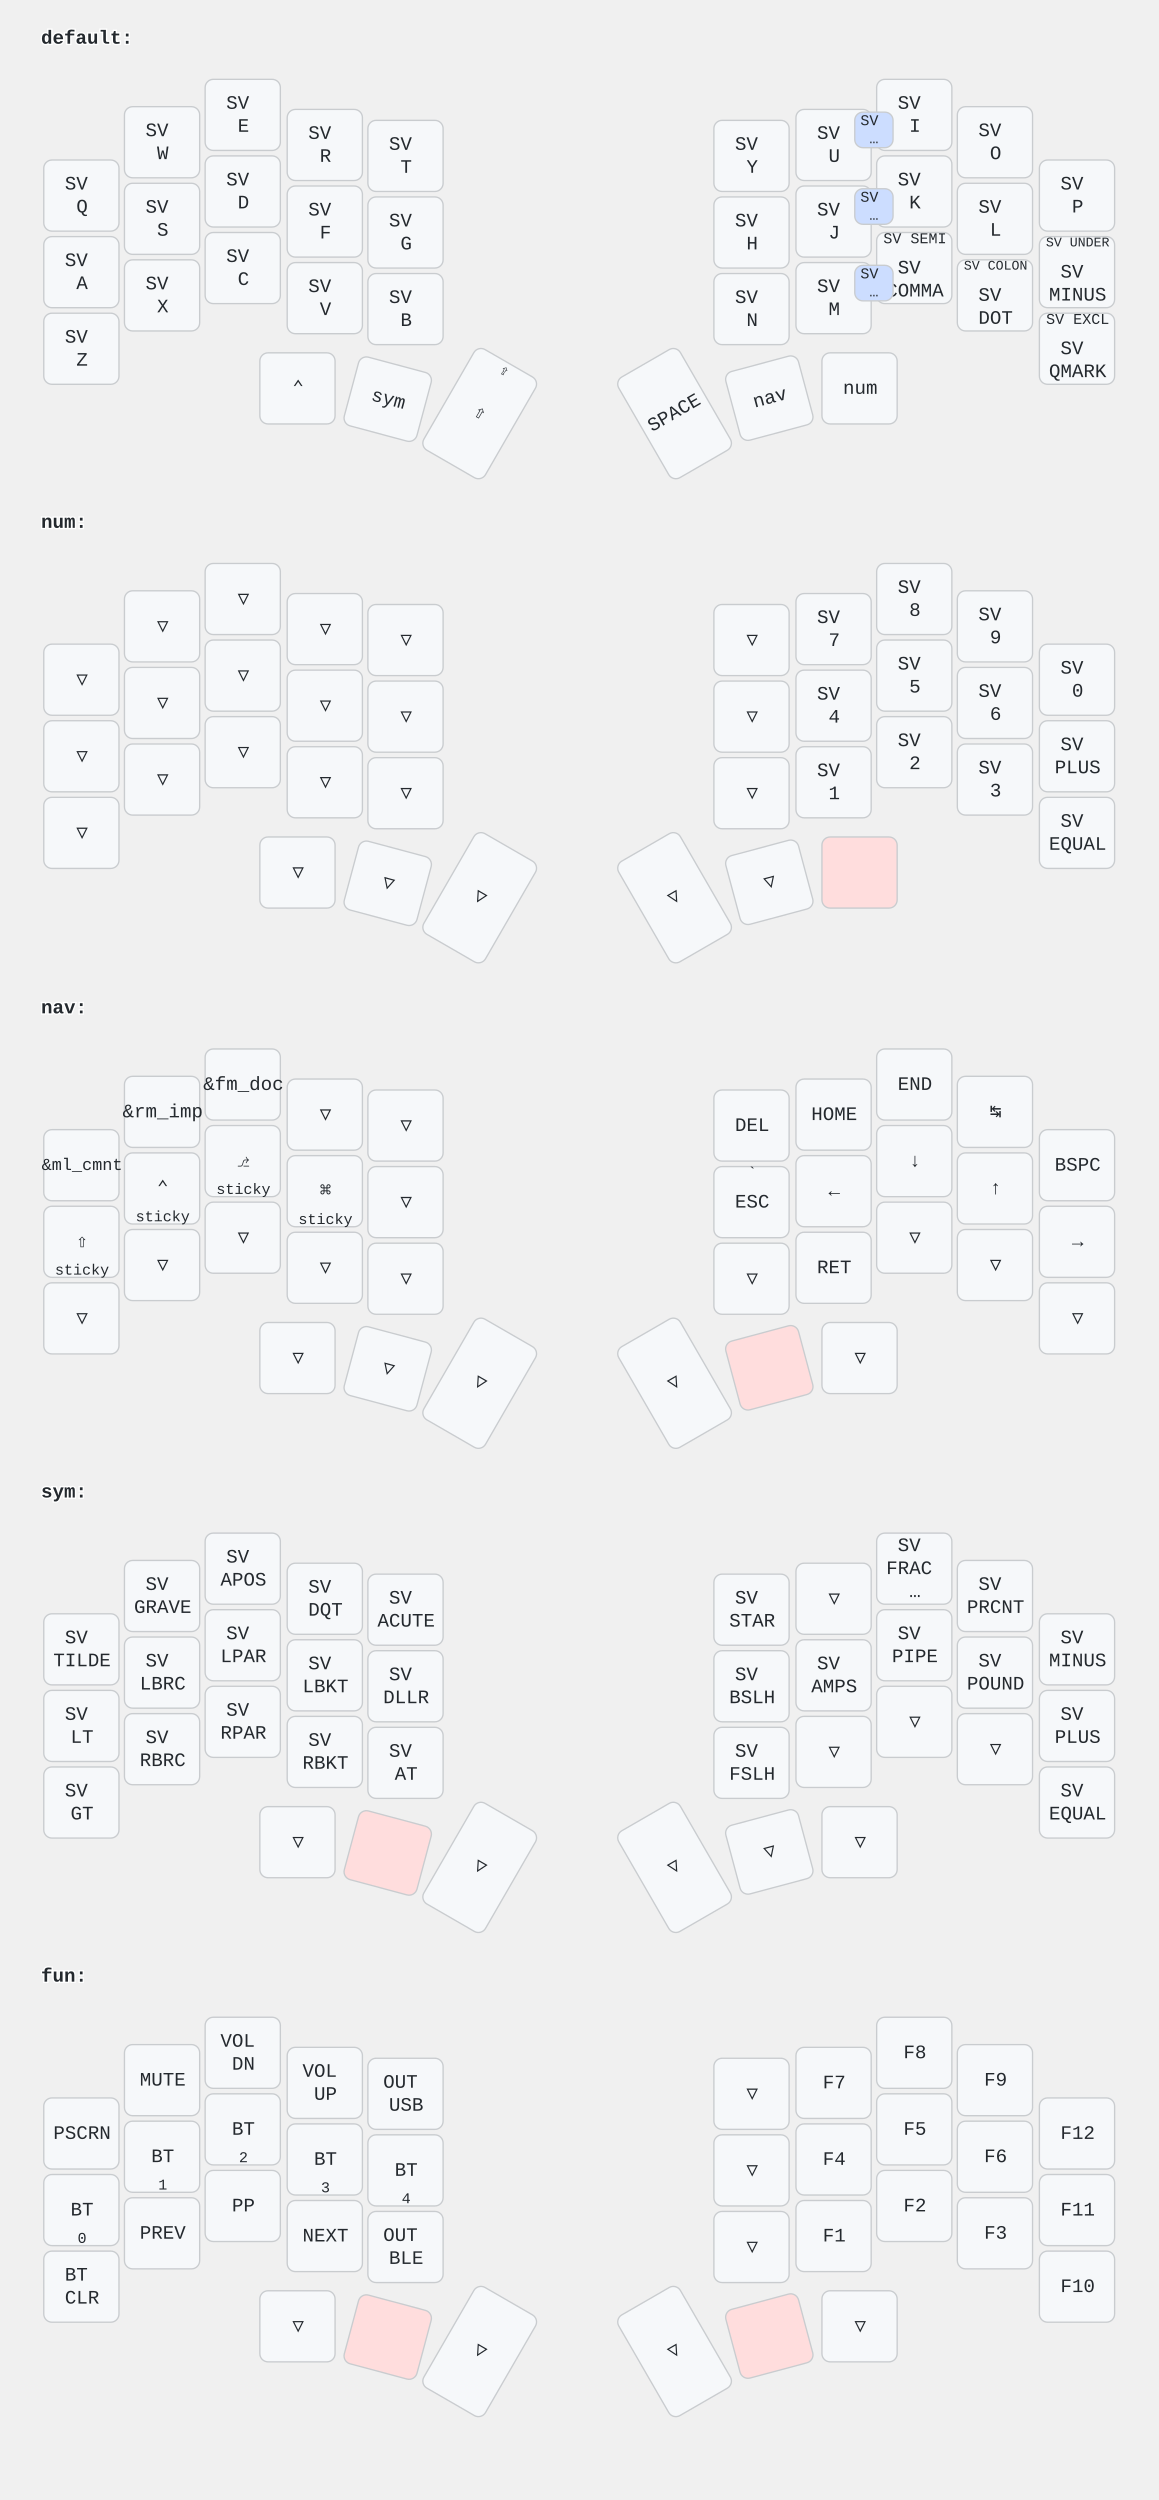
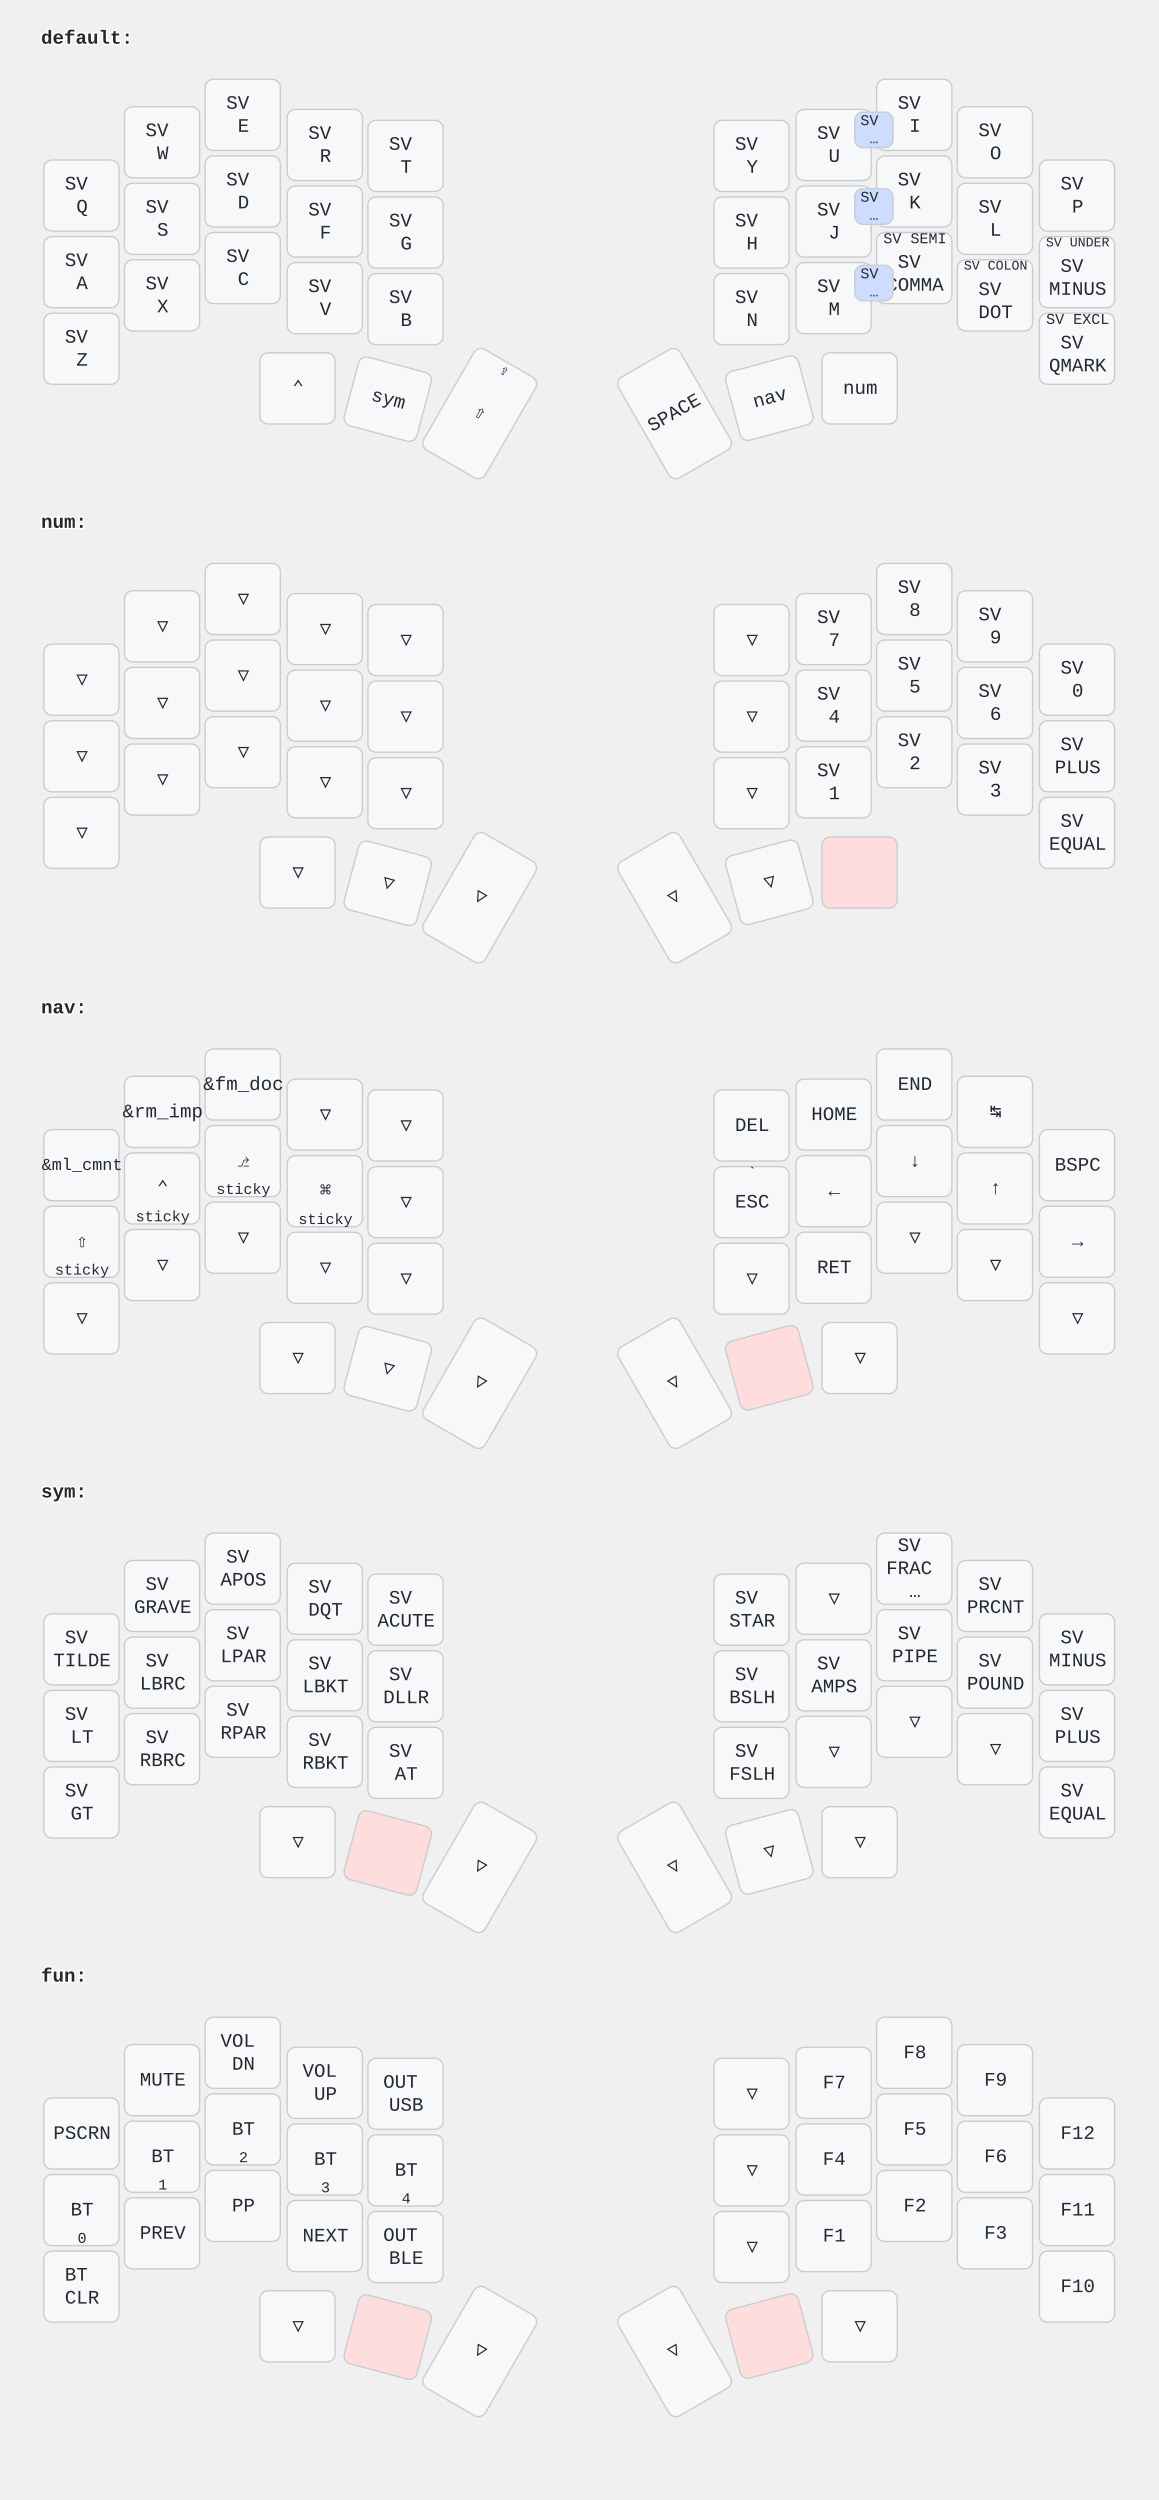
<svg xmlns="http://www.w3.org/2000/svg" width="847" height="1828" viewBox="0 0 847 1828" class="keymap">
  <style>/* font and background color specifications */
svg {
    font-family: SFMono-Regular,Consolas,Liberation Mono,Menlo,monospace;
    font-size: 14px;
    font-kerning: normal;
    text-rendering: optimizeLegibility;
    fill: #24292e;
}

/* default key styling */
rect {
    fill: #f6f8fa;
    stroke: #c9cccf;
    stroke-width: 1;
}

/* color accent for combo boxes */
rect.combo {
    fill: #cdf;
}

/* color accent for held keys */
rect.held, rect.combo.held {
    fill: #fdd;
}

/* color accent for ghost (optional) keys */
rect.ghost, rect.combo.ghost {
    fill: #ddd;
}

text {
    text-anchor: middle;
    dominant-baseline: middle;
}

/* styling for layer labels */
text.label {
    font-weight: bold;
    text-anchor: start;
    stroke: white;
    stroke-width: 2;
    paint-order: stroke;
}

/* styling for combo tap, and key hold/shifted label text */
text.combo, text.hold, text.shifted {
    font-size: 11px;
}

text.hold {
    text-anchor: middle;
    dominant-baseline: auto;
}

text.shifted {
    text-anchor: middle;
    dominant-baseline: hanging;
}

/* styling for hold/shifted label text in combo box */
text.combo.hold, text.combo.shifted {
    font-size: 8px;
}

/* styling for combo dendrons */
path {
    stroke-width: 1;
    stroke: gray;
    fill: none;
}
</style>
  <g transform="translate(30, 0)" class="layer-default">
    <text x="0" y="28" class="label" id="default">default:</text>
    <g transform="translate(0, 56)">
      <g transform="translate(30, 87)" class="key keypos-0">
        <rect rx="6" ry="6" x="-28" y="-26" width="55" height="52" class="key" />
        <text x="0" y="0" class="key tap">
          <tspan x="0" dy="-0.6em">SV</tspan>
          <tspan x="0" dy="1.2em">Q</tspan>
        </text>
      </g>
      <g transform="translate(89, 48)" class="key keypos-1">
        <rect rx="6" ry="6" x="-28" y="-26" width="55" height="52" class="key" />
        <text x="0" y="0" class="key tap">
          <tspan x="0" dy="-0.6em">SV</tspan>
          <tspan x="0" dy="1.2em">W</tspan>
        </text>
      </g>
      <g transform="translate(148, 28)" class="key keypos-2">
        <rect rx="6" ry="6" x="-28" y="-26" width="55" height="52" class="key" />
        <text x="0" y="0" class="key tap">
          <tspan x="0" dy="-0.6em">SV</tspan>
          <tspan x="0" dy="1.2em">E</tspan>
        </text>
      </g>
      <g transform="translate(208, 50)" class="key keypos-3">
        <rect rx="6" ry="6" x="-28" y="-26" width="55" height="52" class="key" />
        <text x="0" y="0" class="key tap">
          <tspan x="0" dy="-0.6em">SV</tspan>
          <tspan x="0" dy="1.2em">R</tspan>
        </text>
      </g>
      <g transform="translate(267, 58)" class="key keypos-4">
        <rect rx="6" ry="6" x="-28" y="-26" width="55" height="52" class="key" />
        <text x="0" y="0" class="key tap">
          <tspan x="0" dy="-0.6em">SV</tspan>
          <tspan x="0" dy="1.2em">T</tspan>
        </text>
      </g>
      <g transform="translate(520, 58)" class="key keypos-5">
        <rect rx="6" ry="6" x="-28" y="-26" width="55" height="52" class="key" />
        <text x="0" y="0" class="key tap">
          <tspan x="0" dy="-0.6em">SV</tspan>
          <tspan x="0" dy="1.2em">Y</tspan>
        </text>
      </g>
      <g transform="translate(580, 50)" class="key keypos-6">
        <rect rx="6" ry="6" x="-28" y="-26" width="55" height="52" class="key" />
        <text x="0" y="0" class="key tap">
          <tspan x="0" dy="-0.6em">SV</tspan>
          <tspan x="0" dy="1.2em">U</tspan>
        </text>
      </g>
      <g transform="translate(639, 28)" class="key keypos-7">
        <rect rx="6" ry="6" x="-28" y="-26" width="55" height="52" class="key" />
        <text x="0" y="0" class="key tap">
          <tspan x="0" dy="-0.6em">SV</tspan>
          <tspan x="0" dy="1.2em">I</tspan>
        </text>
      </g>
      <g transform="translate(698, 48)" class="key keypos-8">
        <rect rx="6" ry="6" x="-28" y="-26" width="55" height="52" class="key" />
        <text x="0" y="0" class="key tap">
          <tspan x="0" dy="-0.6em">SV</tspan>
          <tspan x="0" dy="1.2em">O</tspan>
        </text>
      </g>
      <g transform="translate(758, 87)" class="key keypos-9">
        <rect rx="6" ry="6" x="-28" y="-26" width="55" height="52" class="key" />
        <text x="0" y="0" class="key tap">
          <tspan x="0" dy="-0.6em">SV</tspan>
          <tspan x="0" dy="1.2em">P</tspan>
        </text>
      </g>
      <g transform="translate(30, 143)" class="key keypos-10">
        <rect rx="6" ry="6" x="-28" y="-26" width="55" height="52" class="key" />
        <text x="0" y="0" class="key tap">
          <tspan x="0" dy="-0.6em">SV</tspan>
          <tspan x="0" dy="1.2em">A</tspan>
        </text>
      </g>
      <g transform="translate(89, 104)" class="key keypos-11">
        <rect rx="6" ry="6" x="-28" y="-26" width="55" height="52" class="key" />
        <text x="0" y="0" class="key tap">
          <tspan x="0" dy="-0.6em">SV</tspan>
          <tspan x="0" dy="1.2em">S</tspan>
        </text>
      </g>
      <g transform="translate(148, 84)" class="key keypos-12">
        <rect rx="6" ry="6" x="-28" y="-26" width="55" height="52" class="key" />
        <text x="0" y="0" class="key tap">
          <tspan x="0" dy="-0.6em">SV</tspan>
          <tspan x="0" dy="1.2em">D</tspan>
        </text>
      </g>
      <g transform="translate(208, 106)" class="key keypos-13">
        <rect rx="6" ry="6" x="-28" y="-26" width="55" height="52" class="key" />
        <text x="0" y="0" class="key tap">
          <tspan x="0" dy="-0.6em">SV</tspan>
          <tspan x="0" dy="1.2em">F</tspan>
        </text>
      </g>
      <g transform="translate(267, 114)" class="key keypos-14">
        <rect rx="6" ry="6" x="-28" y="-26" width="55" height="52" class="key" />
        <text x="0" y="0" class="key tap">
          <tspan x="0" dy="-0.6em">SV</tspan>
          <tspan x="0" dy="1.2em">G</tspan>
        </text>
      </g>
      <g transform="translate(520, 114)" class="key keypos-15">
        <rect rx="6" ry="6" x="-28" y="-26" width="55" height="52" class="key" />
        <text x="0" y="0" class="key tap">
          <tspan x="0" dy="-0.6em">SV</tspan>
          <tspan x="0" dy="1.2em">H</tspan>
        </text>
      </g>
      <g transform="translate(580, 106)" class="key keypos-16">
        <rect rx="6" ry="6" x="-28" y="-26" width="55" height="52" class="key" />
        <text x="0" y="0" class="key tap">
          <tspan x="0" dy="-0.6em">SV</tspan>
          <tspan x="0" dy="1.2em">J</tspan>
        </text>
      </g>
      <g transform="translate(639, 84)" class="key keypos-17">
        <rect rx="6" ry="6" x="-28" y="-26" width="55" height="52" class="key" />
        <text x="0" y="0" class="key tap">
          <tspan x="0" dy="-0.6em">SV</tspan>
          <tspan x="0" dy="1.2em">K</tspan>
        </text>
      </g>
      <g transform="translate(698, 104)" class="key keypos-18">
        <rect rx="6" ry="6" x="-28" y="-26" width="55" height="52" class="key" />
        <text x="0" y="0" class="key tap">
          <tspan x="0" dy="-0.6em">SV</tspan>
          <tspan x="0" dy="1.2em">L</tspan>
        </text>
      </g>
      <g transform="translate(758, 143)" class="key keypos-19">
        <rect rx="6" ry="6" x="-28" y="-26" width="55" height="52" class="key" />
        <text x="0" y="0" class="key tap">
-           <tspan x="0" dy="-0.0em">SV</tspan>
+           <tspan x="0" dy="-0.3em">SV</tspan>
          <tspan x="0" dy="1.2em">MINUS</tspan>
        </text>
        <text x="0" y="-24" class="key shifted">
          <tspan style="font-size: 88%">SV UNDER</tspan>
        </text>
      </g>
      <g transform="translate(30, 199)" class="key keypos-20">
        <rect rx="6" ry="6" x="-28" y="-26" width="55" height="52" class="key" />
        <text x="0" y="0" class="key tap">
          <tspan x="0" dy="-0.6em">SV</tspan>
          <tspan x="0" dy="1.2em">Z</tspan>
        </text>
      </g>
      <g transform="translate(89, 160)" class="key keypos-21">
        <rect rx="6" ry="6" x="-28" y="-26" width="55" height="52" class="key" />
        <text x="0" y="0" class="key tap">
          <tspan x="0" dy="-0.6em">SV</tspan>
          <tspan x="0" dy="1.2em">X</tspan>
        </text>
      </g>
      <g transform="translate(148, 140)" class="key keypos-22">
        <rect rx="6" ry="6" x="-28" y="-26" width="55" height="52" class="key" />
        <text x="0" y="0" class="key tap">
          <tspan x="0" dy="-0.6em">SV</tspan>
          <tspan x="0" dy="1.2em">C</tspan>
        </text>
      </g>
      <g transform="translate(208, 162)" class="key keypos-23">
        <rect rx="6" ry="6" x="-28" y="-26" width="55" height="52" class="key" />
        <text x="0" y="0" class="key tap">
          <tspan x="0" dy="-0.6em">SV</tspan>
          <tspan x="0" dy="1.2em">V</tspan>
        </text>
      </g>
      <g transform="translate(267, 170)" class="key keypos-24">
        <rect rx="6" ry="6" x="-28" y="-26" width="55" height="52" class="key" />
        <text x="0" y="0" class="key tap">
          <tspan x="0" dy="-0.6em">SV</tspan>
          <tspan x="0" dy="1.2em">B</tspan>
        </text>
      </g>
      <g transform="translate(520, 170)" class="key keypos-25">
        <rect rx="6" ry="6" x="-28" y="-26" width="55" height="52" class="key" />
        <text x="0" y="0" class="key tap">
          <tspan x="0" dy="-0.6em">SV</tspan>
          <tspan x="0" dy="1.2em">N</tspan>
        </text>
      </g>
      <g transform="translate(580, 162)" class="key keypos-26">
        <rect rx="6" ry="6" x="-28" y="-26" width="55" height="52" class="key" />
        <text x="0" y="0" class="key tap">
          <tspan x="0" dy="-0.6em">SV</tspan>
          <tspan x="0" dy="1.2em">M</tspan>
        </text>
      </g>
      <g transform="translate(639, 140)" class="key keypos-27">
        <rect rx="6" ry="6" x="-28" y="-26" width="55" height="52" class="key" />
        <text x="0" y="0" class="key tap">
-           <tspan x="0" dy="-0.0em">SV</tspan>
+           <tspan x="0" dy="-0.3em">SV</tspan>
          <tspan x="0" dy="1.2em">COMMA</tspan>
        </text>
        <text x="0" y="-24" class="key shifted">SV SEMI</text>
      </g>
      <g transform="translate(698, 160)" class="key keypos-28">
        <rect rx="6" ry="6" x="-28" y="-26" width="55" height="52" class="key" />
        <text x="0" y="0" class="key tap">
-           <tspan x="0" dy="-0.0em">SV</tspan>
+           <tspan x="0" dy="-0.3em">SV</tspan>
          <tspan x="0" dy="1.2em">DOT</tspan>
        </text>
        <text x="0" y="-24" class="key shifted">
          <tspan style="font-size: 88%">SV COLON</tspan>
        </text>
      </g>
      <g transform="translate(758, 199)" class="key keypos-29">
        <rect rx="6" ry="6" x="-28" y="-26" width="55" height="52" class="key" />
        <text x="0" y="0" class="key tap">
-           <tspan x="0" dy="-0.0em">SV</tspan>
+           <tspan x="0" dy="-0.3em">SV</tspan>
          <tspan x="0" dy="1.2em">QMARK</tspan>
        </text>
        <text x="0" y="-24" class="key shifted">SV EXCL</text>
      </g>
      <g transform="translate(188, 228)" class="key keypos-30">
        <rect rx="6" ry="6" x="-28" y="-26" width="55" height="52" class="key" />
        <text x="0" y="0" class="key tap">⌃</text>
      </g>
      <g transform="translate(254, 236) rotate(15.0)" class="key keypos-31">
        <rect rx="6" ry="6" x="-28" y="-26" width="55" height="52" class="key" />
        <a href="#sym">
          <text x="0" y="0" class="key tap layer-activator">sym</text>
        </a>
      </g>
      <g transform="translate(321, 246) rotate(30.0)" class="key keypos-32">
        <rect rx="6" ry="6" x="-26" y="-42" width="52" height="85" class="key" />
        <text x="0" y="0" class="key tap">⇧</text>
        <text x="0" y="-40" class="key shifted">⇪</text>
      </g>
      <g transform="translate(463, 246) rotate(-30.0)" class="key keypos-33">
        <rect rx="6" ry="6" x="-26" y="-42" width="52" height="85" class="key" />
        <text x="0" y="0" class="key tap">SPACE</text>
      </g>
      <g transform="translate(533, 235) rotate(-15.0)" class="key keypos-34">
        <rect rx="6" ry="6" x="-28" y="-26" width="55" height="52" class="key" />
        <a href="#nav">
          <text x="0" y="0" class="key tap layer-activator">nav</text>
        </a>
      </g>
      <g transform="translate(599, 228)" class="key keypos-35">
        <rect rx="6" ry="6" x="-28" y="-26" width="55" height="52" class="key" />
        <a href="#num">
          <text x="0" y="0" class="key tap layer-activator">num</text>
        </a>
      </g>
      <g class="combo combopos-0">
        <rect rx="6" ry="6" x="595" y="26" width="28" height="26" class="combo" />
        <text x="609" y="39" class="combo tap">
          <tspan x="609" dy="-0.6em">SV</tspan>
          <tspan x="609" dy="1.2em">…</tspan>
        </text>
      </g>
      <g class="combo combopos-1">
        <rect rx="6" ry="6" x="595" y="82" width="28" height="26" class="combo" />
        <text x="609" y="95" class="combo tap">
          <tspan x="609" dy="-0.6em">SV</tspan>
          <tspan x="609" dy="1.2em">…</tspan>
        </text>
      </g>
      <g class="combo combopos-2">
        <rect rx="6" ry="6" x="595" y="138" width="28" height="26" class="combo" />
        <text x="609" y="151" class="combo tap">
          <tspan x="609" dy="-0.6em">SV</tspan>
          <tspan x="609" dy="1.2em">…</tspan>
        </text>
      </g>
    </g>
  </g>
  <g transform="translate(30, 354)" class="layer-num">
    <text x="0" y="28" class="label" id="num">num:</text>
    <g transform="translate(0, 56)">
      <g transform="translate(30, 87)" class="key trans keypos-0">
        <rect rx="6" ry="6" x="-28" y="-26" width="55" height="52" class="key trans" />
        <text x="0" y="0" class="key trans tap">▽</text>
      </g>
      <g transform="translate(89, 48)" class="key trans keypos-1">
        <rect rx="6" ry="6" x="-28" y="-26" width="55" height="52" class="key trans" />
        <text x="0" y="0" class="key trans tap">▽</text>
      </g>
      <g transform="translate(148, 28)" class="key trans keypos-2">
        <rect rx="6" ry="6" x="-28" y="-26" width="55" height="52" class="key trans" />
        <text x="0" y="0" class="key trans tap">▽</text>
      </g>
      <g transform="translate(208, 50)" class="key trans keypos-3">
        <rect rx="6" ry="6" x="-28" y="-26" width="55" height="52" class="key trans" />
        <text x="0" y="0" class="key trans tap">▽</text>
      </g>
      <g transform="translate(267, 58)" class="key trans keypos-4">
        <rect rx="6" ry="6" x="-28" y="-26" width="55" height="52" class="key trans" />
        <text x="0" y="0" class="key trans tap">▽</text>
      </g>
      <g transform="translate(520, 58)" class="key trans keypos-5">
        <rect rx="6" ry="6" x="-28" y="-26" width="55" height="52" class="key trans" />
        <text x="0" y="0" class="key trans tap">▽</text>
      </g>
      <g transform="translate(580, 50)" class="key keypos-6">
        <rect rx="6" ry="6" x="-28" y="-26" width="55" height="52" class="key" />
        <text x="0" y="0" class="key tap">
          <tspan x="0" dy="-0.6em">SV</tspan>
          <tspan x="0" dy="1.2em">7</tspan>
        </text>
      </g>
      <g transform="translate(639, 28)" class="key keypos-7">
        <rect rx="6" ry="6" x="-28" y="-26" width="55" height="52" class="key" />
        <text x="0" y="0" class="key tap">
          <tspan x="0" dy="-0.6em">SV</tspan>
          <tspan x="0" dy="1.2em">8</tspan>
        </text>
      </g>
      <g transform="translate(698, 48)" class="key keypos-8">
        <rect rx="6" ry="6" x="-28" y="-26" width="55" height="52" class="key" />
        <text x="0" y="0" class="key tap">
          <tspan x="0" dy="-0.6em">SV</tspan>
          <tspan x="0" dy="1.2em">9</tspan>
        </text>
      </g>
      <g transform="translate(758, 87)" class="key keypos-9">
        <rect rx="6" ry="6" x="-28" y="-26" width="55" height="52" class="key" />
        <text x="0" y="0" class="key tap">
          <tspan x="0" dy="-0.6em">SV</tspan>
          <tspan x="0" dy="1.2em">0</tspan>
        </text>
      </g>
      <g transform="translate(30, 143)" class="key trans keypos-10">
        <rect rx="6" ry="6" x="-28" y="-26" width="55" height="52" class="key trans" />
        <text x="0" y="0" class="key trans tap">▽</text>
      </g>
      <g transform="translate(89, 104)" class="key trans keypos-11">
        <rect rx="6" ry="6" x="-28" y="-26" width="55" height="52" class="key trans" />
        <text x="0" y="0" class="key trans tap">▽</text>
      </g>
      <g transform="translate(148, 84)" class="key trans keypos-12">
        <rect rx="6" ry="6" x="-28" y="-26" width="55" height="52" class="key trans" />
        <text x="0" y="0" class="key trans tap">▽</text>
      </g>
      <g transform="translate(208, 106)" class="key trans keypos-13">
        <rect rx="6" ry="6" x="-28" y="-26" width="55" height="52" class="key trans" />
        <text x="0" y="0" class="key trans tap">▽</text>
      </g>
      <g transform="translate(267, 114)" class="key trans keypos-14">
        <rect rx="6" ry="6" x="-28" y="-26" width="55" height="52" class="key trans" />
        <text x="0" y="0" class="key trans tap">▽</text>
      </g>
      <g transform="translate(520, 114)" class="key trans keypos-15">
        <rect rx="6" ry="6" x="-28" y="-26" width="55" height="52" class="key trans" />
        <text x="0" y="0" class="key trans tap">▽</text>
      </g>
      <g transform="translate(580, 106)" class="key keypos-16">
        <rect rx="6" ry="6" x="-28" y="-26" width="55" height="52" class="key" />
        <text x="0" y="0" class="key tap">
          <tspan x="0" dy="-0.6em">SV</tspan>
          <tspan x="0" dy="1.2em">4</tspan>
        </text>
      </g>
      <g transform="translate(639, 84)" class="key keypos-17">
        <rect rx="6" ry="6" x="-28" y="-26" width="55" height="52" class="key" />
        <text x="0" y="0" class="key tap">
          <tspan x="0" dy="-0.6em">SV</tspan>
          <tspan x="0" dy="1.2em">5</tspan>
        </text>
      </g>
      <g transform="translate(698, 104)" class="key keypos-18">
        <rect rx="6" ry="6" x="-28" y="-26" width="55" height="52" class="key" />
        <text x="0" y="0" class="key tap">
          <tspan x="0" dy="-0.6em">SV</tspan>
          <tspan x="0" dy="1.2em">6</tspan>
        </text>
      </g>
      <g transform="translate(758, 143)" class="key keypos-19">
        <rect rx="6" ry="6" x="-28" y="-26" width="55" height="52" class="key" />
        <text x="0" y="0" class="key tap">
          <tspan x="0" dy="-0.6em">SV</tspan>
          <tspan x="0" dy="1.2em">PLUS</tspan>
        </text>
      </g>
      <g transform="translate(30, 199)" class="key trans keypos-20">
        <rect rx="6" ry="6" x="-28" y="-26" width="55" height="52" class="key trans" />
        <text x="0" y="0" class="key trans tap">▽</text>
      </g>
      <g transform="translate(89, 160)" class="key trans keypos-21">
        <rect rx="6" ry="6" x="-28" y="-26" width="55" height="52" class="key trans" />
        <text x="0" y="0" class="key trans tap">▽</text>
      </g>
      <g transform="translate(148, 140)" class="key trans keypos-22">
        <rect rx="6" ry="6" x="-28" y="-26" width="55" height="52" class="key trans" />
        <text x="0" y="0" class="key trans tap">▽</text>
      </g>
      <g transform="translate(208, 162)" class="key trans keypos-23">
        <rect rx="6" ry="6" x="-28" y="-26" width="55" height="52" class="key trans" />
        <text x="0" y="0" class="key trans tap">▽</text>
      </g>
      <g transform="translate(267, 170)" class="key trans keypos-24">
        <rect rx="6" ry="6" x="-28" y="-26" width="55" height="52" class="key trans" />
        <text x="0" y="0" class="key trans tap">▽</text>
      </g>
      <g transform="translate(520, 170)" class="key trans keypos-25">
        <rect rx="6" ry="6" x="-28" y="-26" width="55" height="52" class="key trans" />
        <text x="0" y="0" class="key trans tap">▽</text>
      </g>
      <g transform="translate(580, 162)" class="key keypos-26">
        <rect rx="6" ry="6" x="-28" y="-26" width="55" height="52" class="key" />
        <text x="0" y="0" class="key tap">
          <tspan x="0" dy="-0.6em">SV</tspan>
          <tspan x="0" dy="1.2em">1</tspan>
        </text>
      </g>
      <g transform="translate(639, 140)" class="key keypos-27">
        <rect rx="6" ry="6" x="-28" y="-26" width="55" height="52" class="key" />
        <text x="0" y="0" class="key tap">
          <tspan x="0" dy="-0.6em">SV</tspan>
          <tspan x="0" dy="1.2em">2</tspan>
        </text>
      </g>
      <g transform="translate(698, 160)" class="key keypos-28">
        <rect rx="6" ry="6" x="-28" y="-26" width="55" height="52" class="key" />
        <text x="0" y="0" class="key tap">
          <tspan x="0" dy="-0.6em">SV</tspan>
          <tspan x="0" dy="1.2em">3</tspan>
        </text>
      </g>
      <g transform="translate(758, 199)" class="key keypos-29">
        <rect rx="6" ry="6" x="-28" y="-26" width="55" height="52" class="key" />
        <text x="0" y="0" class="key tap">
          <tspan x="0" dy="-0.6em">SV</tspan>
          <tspan x="0" dy="1.2em">EQUAL</tspan>
        </text>
      </g>
      <g transform="translate(188, 228)" class="key trans keypos-30">
        <rect rx="6" ry="6" x="-28" y="-26" width="55" height="52" class="key trans" />
        <text x="0" y="0" class="key trans tap">▽</text>
      </g>
      <g transform="translate(254, 236) rotate(15.0)" class="key trans keypos-31">
        <rect rx="6" ry="6" x="-28" y="-26" width="55" height="52" class="key trans" />
        <text x="0" y="0" class="key trans tap">▽</text>
      </g>
      <g transform="translate(321, 246) rotate(30.0)" class="key trans keypos-32">
        <rect rx="6" ry="6" x="-26" y="-42" width="52" height="85" class="key trans" />
        <text x="0" y="0" class="key trans tap">▽</text>
      </g>
      <g transform="translate(463, 246) rotate(-30.0)" class="key trans keypos-33">
        <rect rx="6" ry="6" x="-26" y="-42" width="52" height="85" class="key trans" />
        <text x="0" y="0" class="key trans tap">▽</text>
      </g>
      <g transform="translate(533, 235) rotate(-15.0)" class="key trans keypos-34">
        <rect rx="6" ry="6" x="-28" y="-26" width="55" height="52" class="key trans" />
        <text x="0" y="0" class="key trans tap">▽</text>
      </g>
      <g transform="translate(599, 228)" class="key held keypos-35">
        <rect rx="6" ry="6" x="-28" y="-26" width="55" height="52" class="key held" />
      </g>
    </g>
  </g>
  <g transform="translate(30, 709)" class="layer-nav">
    <text x="0" y="28" class="label" id="nav">nav:</text>
    <g transform="translate(0, 56)">
      <g transform="translate(30, 87)" class="key keypos-0">
        <rect rx="6" ry="6" x="-28" y="-26" width="55" height="52" class="key" />
        <text x="0" y="0" class="key tap">
          <tspan style="font-size: 88%">&amp;ml_cmnt</tspan>
        </text>
      </g>
      <g transform="translate(89, 48)" class="key keypos-1">
        <rect rx="6" ry="6" x="-28" y="-26" width="55" height="52" class="key" />
        <text x="0" y="0" class="key tap">&amp;rm_imp</text>
      </g>
      <g transform="translate(148, 28)" class="key keypos-2">
        <rect rx="6" ry="6" x="-28" y="-26" width="55" height="52" class="key" />
        <text x="0" y="0" class="key tap">&amp;fm_doc</text>
      </g>
      <g transform="translate(208, 50)" class="key trans keypos-3">
        <rect rx="6" ry="6" x="-28" y="-26" width="55" height="52" class="key trans" />
        <text x="0" y="0" class="key trans tap">▽</text>
      </g>
      <g transform="translate(267, 58)" class="key trans keypos-4">
        <rect rx="6" ry="6" x="-28" y="-26" width="55" height="52" class="key trans" />
        <text x="0" y="0" class="key trans tap">▽</text>
      </g>
      <g transform="translate(520, 58)" class="key keypos-5">
        <rect rx="6" ry="6" x="-28" y="-26" width="55" height="52" class="key" />
        <text x="0" y="0" class="key tap">DEL</text>
      </g>
      <g transform="translate(580, 50)" class="key keypos-6">
        <rect rx="6" ry="6" x="-28" y="-26" width="55" height="52" class="key" />
        <text x="0" y="0" class="key tap">HOME</text>
      </g>
      <g transform="translate(639, 28)" class="key keypos-7">
        <rect rx="6" ry="6" x="-28" y="-26" width="55" height="52" class="key" />
        <text x="0" y="0" class="key tap">END</text>
      </g>
      <g transform="translate(698, 48)" class="key keypos-8">
        <rect rx="6" ry="6" x="-28" y="-26" width="55" height="52" class="key" />
        <text x="0" y="0" class="key tap">↹</text>
      </g>
      <g transform="translate(758, 87)" class="key keypos-9">
        <rect rx="6" ry="6" x="-28" y="-26" width="55" height="52" class="key" />
        <text x="0" y="0" class="key tap">BSPC</text>
      </g>
      <g transform="translate(30, 143)" class="key keypos-10">
        <rect rx="6" ry="6" x="-28" y="-26" width="55" height="52" class="key" />
        <text x="0" y="0" class="key tap">⇧</text>
        <text x="0" y="24" class="key hold">sticky</text>
      </g>
      <g transform="translate(89, 104)" class="key keypos-11">
        <rect rx="6" ry="6" x="-28" y="-26" width="55" height="52" class="key" />
        <text x="0" y="0" class="key tap">⌃</text>
        <text x="0" y="24" class="key hold">sticky</text>
      </g>
      <g transform="translate(148, 84)" class="key keypos-12">
        <rect rx="6" ry="6" x="-28" y="-26" width="55" height="52" class="key" />
        <text x="0" y="0" class="key tap">⎇</text>
        <text x="0" y="24" class="key hold">sticky</text>
      </g>
      <g transform="translate(208, 106)" class="key keypos-13">
        <rect rx="6" ry="6" x="-28" y="-26" width="55" height="52" class="key" />
        <text x="0" y="0" class="key tap">⌘</text>
        <text x="0" y="24" class="key hold">sticky</text>
      </g>
      <g transform="translate(267, 114)" class="key trans keypos-14">
        <rect rx="6" ry="6" x="-28" y="-26" width="55" height="52" class="key trans" />
        <text x="0" y="0" class="key trans tap">▽</text>
      </g>
      <g transform="translate(520, 114)" class="key keypos-15">
        <rect rx="6" ry="6" x="-28" y="-26" width="55" height="52" class="key" />
        <text x="0" y="0" class="key tap">ESC</text>
        <text x="0" y="-24" class="key shifted">`</text>
      </g>
      <g transform="translate(580, 106)" class="key keypos-16">
        <rect rx="6" ry="6" x="-28" y="-26" width="55" height="52" class="key" />
        <text x="0" y="0" class="key tap">←</text>
      </g>
      <g transform="translate(639, 84)" class="key keypos-17">
        <rect rx="6" ry="6" x="-28" y="-26" width="55" height="52" class="key" />
        <text x="0" y="0" class="key tap">↓</text>
      </g>
      <g transform="translate(698, 104)" class="key keypos-18">
        <rect rx="6" ry="6" x="-28" y="-26" width="55" height="52" class="key" />
        <text x="0" y="0" class="key tap">↑</text>
      </g>
      <g transform="translate(758, 143)" class="key keypos-19">
        <rect rx="6" ry="6" x="-28" y="-26" width="55" height="52" class="key" />
        <text x="0" y="0" class="key tap">→</text>
      </g>
      <g transform="translate(30, 199)" class="key trans keypos-20">
        <rect rx="6" ry="6" x="-28" y="-26" width="55" height="52" class="key trans" />
        <text x="0" y="0" class="key trans tap">▽</text>
      </g>
      <g transform="translate(89, 160)" class="key trans keypos-21">
        <rect rx="6" ry="6" x="-28" y="-26" width="55" height="52" class="key trans" />
        <text x="0" y="0" class="key trans tap">▽</text>
      </g>
      <g transform="translate(148, 140)" class="key trans keypos-22">
        <rect rx="6" ry="6" x="-28" y="-26" width="55" height="52" class="key trans" />
        <text x="0" y="0" class="key trans tap">▽</text>
      </g>
      <g transform="translate(208, 162)" class="key trans keypos-23">
        <rect rx="6" ry="6" x="-28" y="-26" width="55" height="52" class="key trans" />
        <text x="0" y="0" class="key trans tap">▽</text>
      </g>
      <g transform="translate(267, 170)" class="key trans keypos-24">
        <rect rx="6" ry="6" x="-28" y="-26" width="55" height="52" class="key trans" />
        <text x="0" y="0" class="key trans tap">▽</text>
      </g>
      <g transform="translate(520, 170)" class="key trans keypos-25">
        <rect rx="6" ry="6" x="-28" y="-26" width="55" height="52" class="key trans" />
        <text x="0" y="0" class="key trans tap">▽</text>
      </g>
      <g transform="translate(580, 162)" class="key keypos-26">
        <rect rx="6" ry="6" x="-28" y="-26" width="55" height="52" class="key" />
        <text x="0" y="0" class="key tap">RET</text>
      </g>
      <g transform="translate(639, 140)" class="key trans keypos-27">
        <rect rx="6" ry="6" x="-28" y="-26" width="55" height="52" class="key trans" />
        <text x="0" y="0" class="key trans tap">▽</text>
      </g>
      <g transform="translate(698, 160)" class="key trans keypos-28">
        <rect rx="6" ry="6" x="-28" y="-26" width="55" height="52" class="key trans" />
        <text x="0" y="0" class="key trans tap">▽</text>
      </g>
      <g transform="translate(758, 199)" class="key trans keypos-29">
        <rect rx="6" ry="6" x="-28" y="-26" width="55" height="52" class="key trans" />
        <text x="0" y="0" class="key trans tap">▽</text>
      </g>
      <g transform="translate(188, 228)" class="key trans keypos-30">
        <rect rx="6" ry="6" x="-28" y="-26" width="55" height="52" class="key trans" />
        <text x="0" y="0" class="key trans tap">▽</text>
      </g>
      <g transform="translate(254, 236) rotate(15.0)" class="key trans keypos-31">
        <rect rx="6" ry="6" x="-28" y="-26" width="55" height="52" class="key trans" />
        <text x="0" y="0" class="key trans tap">▽</text>
      </g>
      <g transform="translate(321, 246) rotate(30.0)" class="key trans keypos-32">
        <rect rx="6" ry="6" x="-26" y="-42" width="52" height="85" class="key trans" />
        <text x="0" y="0" class="key trans tap">▽</text>
      </g>
      <g transform="translate(463, 246) rotate(-30.0)" class="key trans keypos-33">
        <rect rx="6" ry="6" x="-26" y="-42" width="52" height="85" class="key trans" />
        <text x="0" y="0" class="key trans tap">▽</text>
      </g>
      <g transform="translate(533, 235) rotate(-15.0)" class="key held keypos-34">
        <rect rx="6" ry="6" x="-28" y="-26" width="55" height="52" class="key held" />
      </g>
      <g transform="translate(599, 228)" class="key trans keypos-35">
        <rect rx="6" ry="6" x="-28" y="-26" width="55" height="52" class="key trans" />
        <text x="0" y="0" class="key trans tap">▽</text>
      </g>
    </g>
  </g>
  <g transform="translate(30, 1063)" class="layer-sym">
    <text x="0" y="28" class="label" id="sym">sym:</text>
    <g transform="translate(0, 56)">
      <g transform="translate(30, 87)" class="key keypos-0">
        <rect rx="6" ry="6" x="-28" y="-26" width="55" height="52" class="key" />
        <text x="0" y="0" class="key tap">
          <tspan x="0" dy="-0.6em">SV</tspan>
          <tspan x="0" dy="1.2em">TILDE</tspan>
        </text>
      </g>
      <g transform="translate(89, 48)" class="key keypos-1">
        <rect rx="6" ry="6" x="-28" y="-26" width="55" height="52" class="key" />
        <text x="0" y="0" class="key tap">
          <tspan x="0" dy="-0.6em">SV</tspan>
          <tspan x="0" dy="1.2em">GRAVE</tspan>
        </text>
      </g>
      <g transform="translate(148, 28)" class="key keypos-2">
        <rect rx="6" ry="6" x="-28" y="-26" width="55" height="52" class="key" />
        <text x="0" y="0" class="key tap">
          <tspan x="0" dy="-0.6em">SV</tspan>
          <tspan x="0" dy="1.2em">APOS</tspan>
        </text>
      </g>
      <g transform="translate(208, 50)" class="key keypos-3">
        <rect rx="6" ry="6" x="-28" y="-26" width="55" height="52" class="key" />
        <text x="0" y="0" class="key tap">
          <tspan x="0" dy="-0.6em">SV</tspan>
          <tspan x="0" dy="1.2em">DQT</tspan>
        </text>
      </g>
      <g transform="translate(267, 58)" class="key keypos-4">
        <rect rx="6" ry="6" x="-28" y="-26" width="55" height="52" class="key" />
        <text x="0" y="0" class="key tap">
          <tspan x="0" dy="-0.6em">SV</tspan>
          <tspan x="0" dy="1.2em">ACUTE</tspan>
        </text>
      </g>
      <g transform="translate(520, 58)" class="key keypos-5">
        <rect rx="6" ry="6" x="-28" y="-26" width="55" height="52" class="key" />
        <text x="0" y="0" class="key tap">
          <tspan x="0" dy="-0.6em">SV</tspan>
          <tspan x="0" dy="1.2em">STAR</tspan>
        </text>
      </g>
      <g transform="translate(580, 50)" class="key trans keypos-6">
        <rect rx="6" ry="6" x="-28" y="-26" width="55" height="52" class="key trans" />
        <text x="0" y="0" class="key trans tap">▽</text>
      </g>
      <g transform="translate(639, 28)" class="key keypos-7">
        <rect rx="6" ry="6" x="-28" y="-26" width="55" height="52" class="key" />
        <text x="0" y="0" class="key tap">
          <tspan x="0" dy="-1.2em">SV</tspan>
          <tspan x="0" dy="1.2em">FRAC</tspan>
          <tspan x="0" dy="1.2em">…</tspan>
        </text>
      </g>
      <g transform="translate(698, 48)" class="key keypos-8">
        <rect rx="6" ry="6" x="-28" y="-26" width="55" height="52" class="key" />
        <text x="0" y="0" class="key tap">
          <tspan x="0" dy="-0.6em">SV</tspan>
          <tspan x="0" dy="1.2em">PRCNT</tspan>
        </text>
      </g>
      <g transform="translate(758, 87)" class="key keypos-9">
        <rect rx="6" ry="6" x="-28" y="-26" width="55" height="52" class="key" />
        <text x="0" y="0" class="key tap">
          <tspan x="0" dy="-0.6em">SV</tspan>
          <tspan x="0" dy="1.2em">MINUS</tspan>
        </text>
      </g>
      <g transform="translate(30, 143)" class="key keypos-10">
        <rect rx="6" ry="6" x="-28" y="-26" width="55" height="52" class="key" />
        <text x="0" y="0" class="key tap">
          <tspan x="0" dy="-0.6em">SV</tspan>
          <tspan x="0" dy="1.2em">LT</tspan>
        </text>
      </g>
      <g transform="translate(89, 104)" class="key keypos-11">
        <rect rx="6" ry="6" x="-28" y="-26" width="55" height="52" class="key" />
        <text x="0" y="0" class="key tap">
          <tspan x="0" dy="-0.6em">SV</tspan>
          <tspan x="0" dy="1.2em">LBRC</tspan>
        </text>
      </g>
      <g transform="translate(148, 84)" class="key keypos-12">
        <rect rx="6" ry="6" x="-28" y="-26" width="55" height="52" class="key" />
        <text x="0" y="0" class="key tap">
          <tspan x="0" dy="-0.6em">SV</tspan>
          <tspan x="0" dy="1.2em">LPAR</tspan>
        </text>
      </g>
      <g transform="translate(208, 106)" class="key keypos-13">
        <rect rx="6" ry="6" x="-28" y="-26" width="55" height="52" class="key" />
        <text x="0" y="0" class="key tap">
          <tspan x="0" dy="-0.6em">SV</tspan>
          <tspan x="0" dy="1.2em">LBKT</tspan>
        </text>
      </g>
      <g transform="translate(267, 114)" class="key keypos-14">
        <rect rx="6" ry="6" x="-28" y="-26" width="55" height="52" class="key" />
        <text x="0" y="0" class="key tap">
          <tspan x="0" dy="-0.6em">SV</tspan>
          <tspan x="0" dy="1.2em">DLLR</tspan>
        </text>
      </g>
      <g transform="translate(520, 114)" class="key keypos-15">
        <rect rx="6" ry="6" x="-28" y="-26" width="55" height="52" class="key" />
        <text x="0" y="0" class="key tap">
          <tspan x="0" dy="-0.6em">SV</tspan>
          <tspan x="0" dy="1.2em">BSLH</tspan>
        </text>
      </g>
      <g transform="translate(580, 106)" class="key keypos-16">
        <rect rx="6" ry="6" x="-28" y="-26" width="55" height="52" class="key" />
        <text x="0" y="0" class="key tap">
          <tspan x="0" dy="-0.6em">SV</tspan>
          <tspan x="0" dy="1.2em">AMPS</tspan>
        </text>
      </g>
      <g transform="translate(639, 84)" class="key keypos-17">
        <rect rx="6" ry="6" x="-28" y="-26" width="55" height="52" class="key" />
        <text x="0" y="0" class="key tap">
          <tspan x="0" dy="-0.6em">SV</tspan>
          <tspan x="0" dy="1.2em">PIPE</tspan>
        </text>
      </g>
      <g transform="translate(698, 104)" class="key keypos-18">
        <rect rx="6" ry="6" x="-28" y="-26" width="55" height="52" class="key" />
        <text x="0" y="0" class="key tap">
          <tspan x="0" dy="-0.6em">SV</tspan>
          <tspan x="0" dy="1.2em">POUND</tspan>
        </text>
      </g>
      <g transform="translate(758, 143)" class="key keypos-19">
        <rect rx="6" ry="6" x="-28" y="-26" width="55" height="52" class="key" />
        <text x="0" y="0" class="key tap">
          <tspan x="0" dy="-0.6em">SV</tspan>
          <tspan x="0" dy="1.2em">PLUS</tspan>
        </text>
      </g>
      <g transform="translate(30, 199)" class="key keypos-20">
        <rect rx="6" ry="6" x="-28" y="-26" width="55" height="52" class="key" />
        <text x="0" y="0" class="key tap">
          <tspan x="0" dy="-0.6em">SV</tspan>
          <tspan x="0" dy="1.2em">GT</tspan>
        </text>
      </g>
      <g transform="translate(89, 160)" class="key keypos-21">
        <rect rx="6" ry="6" x="-28" y="-26" width="55" height="52" class="key" />
        <text x="0" y="0" class="key tap">
          <tspan x="0" dy="-0.6em">SV</tspan>
          <tspan x="0" dy="1.2em">RBRC</tspan>
        </text>
      </g>
      <g transform="translate(148, 140)" class="key keypos-22">
        <rect rx="6" ry="6" x="-28" y="-26" width="55" height="52" class="key" />
        <text x="0" y="0" class="key tap">
          <tspan x="0" dy="-0.6em">SV</tspan>
          <tspan x="0" dy="1.2em">RPAR</tspan>
        </text>
      </g>
      <g transform="translate(208, 162)" class="key keypos-23">
        <rect rx="6" ry="6" x="-28" y="-26" width="55" height="52" class="key" />
        <text x="0" y="0" class="key tap">
          <tspan x="0" dy="-0.6em">SV</tspan>
          <tspan x="0" dy="1.2em">RBKT</tspan>
        </text>
      </g>
      <g transform="translate(267, 170)" class="key keypos-24">
        <rect rx="6" ry="6" x="-28" y="-26" width="55" height="52" class="key" />
        <text x="0" y="0" class="key tap">
          <tspan x="0" dy="-0.6em">SV</tspan>
          <tspan x="0" dy="1.2em">AT</tspan>
        </text>
      </g>
      <g transform="translate(520, 170)" class="key keypos-25">
        <rect rx="6" ry="6" x="-28" y="-26" width="55" height="52" class="key" />
        <text x="0" y="0" class="key tap">
          <tspan x="0" dy="-0.6em">SV</tspan>
          <tspan x="0" dy="1.2em">FSLH</tspan>
        </text>
      </g>
      <g transform="translate(580, 162)" class="key trans keypos-26">
        <rect rx="6" ry="6" x="-28" y="-26" width="55" height="52" class="key trans" />
        <text x="0" y="0" class="key trans tap">▽</text>
      </g>
      <g transform="translate(639, 140)" class="key trans keypos-27">
        <rect rx="6" ry="6" x="-28" y="-26" width="55" height="52" class="key trans" />
        <text x="0" y="0" class="key trans tap">▽</text>
      </g>
      <g transform="translate(698, 160)" class="key trans keypos-28">
        <rect rx="6" ry="6" x="-28" y="-26" width="55" height="52" class="key trans" />
        <text x="0" y="0" class="key trans tap">▽</text>
      </g>
      <g transform="translate(758, 199)" class="key keypos-29">
        <rect rx="6" ry="6" x="-28" y="-26" width="55" height="52" class="key" />
        <text x="0" y="0" class="key tap">
          <tspan x="0" dy="-0.6em">SV</tspan>
          <tspan x="0" dy="1.2em">EQUAL</tspan>
        </text>
      </g>
      <g transform="translate(188, 228)" class="key trans keypos-30">
        <rect rx="6" ry="6" x="-28" y="-26" width="55" height="52" class="key trans" />
        <text x="0" y="0" class="key trans tap">▽</text>
      </g>
      <g transform="translate(254, 236) rotate(15.0)" class="key held keypos-31">
        <rect rx="6" ry="6" x="-28" y="-26" width="55" height="52" class="key held" />
      </g>
      <g transform="translate(321, 246) rotate(30.0)" class="key trans keypos-32">
        <rect rx="6" ry="6" x="-26" y="-42" width="52" height="85" class="key trans" />
        <text x="0" y="0" class="key trans tap">▽</text>
      </g>
      <g transform="translate(463, 246) rotate(-30.0)" class="key trans keypos-33">
        <rect rx="6" ry="6" x="-26" y="-42" width="52" height="85" class="key trans" />
        <text x="0" y="0" class="key trans tap">▽</text>
      </g>
      <g transform="translate(533, 235) rotate(-15.0)" class="key trans keypos-34">
        <rect rx="6" ry="6" x="-28" y="-26" width="55" height="52" class="key trans" />
        <text x="0" y="0" class="key trans tap">▽</text>
      </g>
      <g transform="translate(599, 228)" class="key trans keypos-35">
        <rect rx="6" ry="6" x="-28" y="-26" width="55" height="52" class="key trans" />
        <text x="0" y="0" class="key trans tap">▽</text>
      </g>
    </g>
  </g>
  <g transform="translate(30, 1417)" class="layer-fun">
    <text x="0" y="28" class="label" id="fun">fun:</text>
    <g transform="translate(0, 56)">
      <g transform="translate(30, 87)" class="key keypos-0">
        <rect rx="6" ry="6" x="-28" y="-26" width="55" height="52" class="key" />
        <text x="0" y="0" class="key tap">PSCRN</text>
      </g>
      <g transform="translate(89, 48)" class="key keypos-1">
        <rect rx="6" ry="6" x="-28" y="-26" width="55" height="52" class="key" />
        <text x="0" y="0" class="key tap">MUTE</text>
      </g>
      <g transform="translate(148, 28)" class="key keypos-2">
        <rect rx="6" ry="6" x="-28" y="-26" width="55" height="52" class="key" />
        <text x="0" y="0" class="key tap">
          <tspan x="0" dy="-0.6em">VOL</tspan>
          <tspan x="0" dy="1.2em">DN</tspan>
        </text>
      </g>
      <g transform="translate(208, 50)" class="key keypos-3">
        <rect rx="6" ry="6" x="-28" y="-26" width="55" height="52" class="key" />
        <text x="0" y="0" class="key tap">
          <tspan x="0" dy="-0.6em">VOL</tspan>
          <tspan x="0" dy="1.2em">UP</tspan>
        </text>
      </g>
      <g transform="translate(267, 58)" class="key keypos-4">
        <rect rx="6" ry="6" x="-28" y="-26" width="55" height="52" class="key" />
        <text x="0" y="0" class="key tap">
          <tspan x="0" dy="-0.6em">OUT</tspan>
          <tspan x="0" dy="1.2em">USB</tspan>
        </text>
      </g>
      <g transform="translate(520, 58)" class="key trans keypos-5">
        <rect rx="6" ry="6" x="-28" y="-26" width="55" height="52" class="key trans" />
        <text x="0" y="0" class="key trans tap">▽</text>
      </g>
      <g transform="translate(580, 50)" class="key keypos-6">
        <rect rx="6" ry="6" x="-28" y="-26" width="55" height="52" class="key" />
        <text x="0" y="0" class="key tap">F7</text>
      </g>
      <g transform="translate(639, 28)" class="key keypos-7">
        <rect rx="6" ry="6" x="-28" y="-26" width="55" height="52" class="key" />
        <text x="0" y="0" class="key tap">F8</text>
      </g>
      <g transform="translate(698, 48)" class="key keypos-8">
        <rect rx="6" ry="6" x="-28" y="-26" width="55" height="52" class="key" />
        <text x="0" y="0" class="key tap">F9</text>
      </g>
      <g transform="translate(758, 87)" class="key keypos-9">
        <rect rx="6" ry="6" x="-28" y="-26" width="55" height="52" class="key" />
        <text x="0" y="0" class="key tap">F12</text>
      </g>
      <g transform="translate(30, 143)" class="key keypos-10">
        <rect rx="6" ry="6" x="-28" y="-26" width="55" height="52" class="key" />
        <text x="0" y="0" class="key tap">BT</text>
        <text x="0" y="24" class="key hold">0</text>
      </g>
      <g transform="translate(89, 104)" class="key keypos-11">
        <rect rx="6" ry="6" x="-28" y="-26" width="55" height="52" class="key" />
        <text x="0" y="0" class="key tap">BT</text>
        <text x="0" y="24" class="key hold">1</text>
      </g>
      <g transform="translate(148, 84)" class="key keypos-12">
        <rect rx="6" ry="6" x="-28" y="-26" width="55" height="52" class="key" />
        <text x="0" y="0" class="key tap">BT</text>
        <text x="0" y="24" class="key hold">2</text>
      </g>
      <g transform="translate(208, 106)" class="key keypos-13">
        <rect rx="6" ry="6" x="-28" y="-26" width="55" height="52" class="key" />
        <text x="0" y="0" class="key tap">BT</text>
        <text x="0" y="24" class="key hold">3</text>
      </g>
      <g transform="translate(267, 114)" class="key keypos-14">
        <rect rx="6" ry="6" x="-28" y="-26" width="55" height="52" class="key" />
        <text x="0" y="0" class="key tap">BT</text>
        <text x="0" y="24" class="key hold">4</text>
      </g>
      <g transform="translate(520, 114)" class="key trans keypos-15">
        <rect rx="6" ry="6" x="-28" y="-26" width="55" height="52" class="key trans" />
        <text x="0" y="0" class="key trans tap">▽</text>
      </g>
      <g transform="translate(580, 106)" class="key keypos-16">
        <rect rx="6" ry="6" x="-28" y="-26" width="55" height="52" class="key" />
        <text x="0" y="0" class="key tap">F4</text>
      </g>
      <g transform="translate(639, 84)" class="key keypos-17">
        <rect rx="6" ry="6" x="-28" y="-26" width="55" height="52" class="key" />
        <text x="0" y="0" class="key tap">F5</text>
      </g>
      <g transform="translate(698, 104)" class="key keypos-18">
        <rect rx="6" ry="6" x="-28" y="-26" width="55" height="52" class="key" />
        <text x="0" y="0" class="key tap">F6</text>
      </g>
      <g transform="translate(758, 143)" class="key keypos-19">
        <rect rx="6" ry="6" x="-28" y="-26" width="55" height="52" class="key" />
        <text x="0" y="0" class="key tap">F11</text>
      </g>
      <g transform="translate(30, 199)" class="key keypos-20">
        <rect rx="6" ry="6" x="-28" y="-26" width="55" height="52" class="key" />
        <text x="0" y="0" class="key tap">
          <tspan x="0" dy="-0.6em">BT</tspan>
          <tspan x="0" dy="1.2em">CLR</tspan>
        </text>
      </g>
      <g transform="translate(89, 160)" class="key keypos-21">
        <rect rx="6" ry="6" x="-28" y="-26" width="55" height="52" class="key" />
        <text x="0" y="0" class="key tap">PREV</text>
      </g>
      <g transform="translate(148, 140)" class="key keypos-22">
        <rect rx="6" ry="6" x="-28" y="-26" width="55" height="52" class="key" />
        <text x="0" y="0" class="key tap">PP</text>
      </g>
      <g transform="translate(208, 162)" class="key keypos-23">
        <rect rx="6" ry="6" x="-28" y="-26" width="55" height="52" class="key" />
        <text x="0" y="0" class="key tap">NEXT</text>
      </g>
      <g transform="translate(267, 170)" class="key keypos-24">
        <rect rx="6" ry="6" x="-28" y="-26" width="55" height="52" class="key" />
        <text x="0" y="0" class="key tap">
          <tspan x="0" dy="-0.6em">OUT</tspan>
          <tspan x="0" dy="1.2em">BLE</tspan>
        </text>
      </g>
      <g transform="translate(520, 170)" class="key trans keypos-25">
        <rect rx="6" ry="6" x="-28" y="-26" width="55" height="52" class="key trans" />
        <text x="0" y="0" class="key trans tap">▽</text>
      </g>
      <g transform="translate(580, 162)" class="key keypos-26">
        <rect rx="6" ry="6" x="-28" y="-26" width="55" height="52" class="key" />
        <text x="0" y="0" class="key tap">F1</text>
      </g>
      <g transform="translate(639, 140)" class="key keypos-27">
        <rect rx="6" ry="6" x="-28" y="-26" width="55" height="52" class="key" />
        <text x="0" y="0" class="key tap">F2</text>
      </g>
      <g transform="translate(698, 160)" class="key keypos-28">
        <rect rx="6" ry="6" x="-28" y="-26" width="55" height="52" class="key" />
        <text x="0" y="0" class="key tap">F3</text>
      </g>
      <g transform="translate(758, 199)" class="key keypos-29">
        <rect rx="6" ry="6" x="-28" y="-26" width="55" height="52" class="key" />
        <text x="0" y="0" class="key tap">F10</text>
      </g>
      <g transform="translate(188, 228)" class="key trans keypos-30">
        <rect rx="6" ry="6" x="-28" y="-26" width="55" height="52" class="key trans" />
        <text x="0" y="0" class="key trans tap">▽</text>
      </g>
      <g transform="translate(254, 236) rotate(15.0)" class="key held keypos-31">
        <rect rx="6" ry="6" x="-28" y="-26" width="55" height="52" class="key held" />
      </g>
      <g transform="translate(321, 246) rotate(30.0)" class="key trans keypos-32">
        <rect rx="6" ry="6" x="-26" y="-42" width="52" height="85" class="key trans" />
        <text x="0" y="0" class="key trans tap">▽</text>
      </g>
      <g transform="translate(463, 246) rotate(-30.0)" class="key trans keypos-33">
        <rect rx="6" ry="6" x="-26" y="-42" width="52" height="85" class="key trans" />
        <text x="0" y="0" class="key trans tap">▽</text>
      </g>
      <g transform="translate(533, 235) rotate(-15.0)" class="key held keypos-34">
        <rect rx="6" ry="6" x="-28" y="-26" width="55" height="52" class="key held" />
      </g>
      <g transform="translate(599, 228)" class="key trans keypos-35">
        <rect rx="6" ry="6" x="-28" y="-26" width="55" height="52" class="key trans" />
        <text x="0" y="0" class="key trans tap">▽</text>
      </g>
    </g>
  </g>
</svg>
